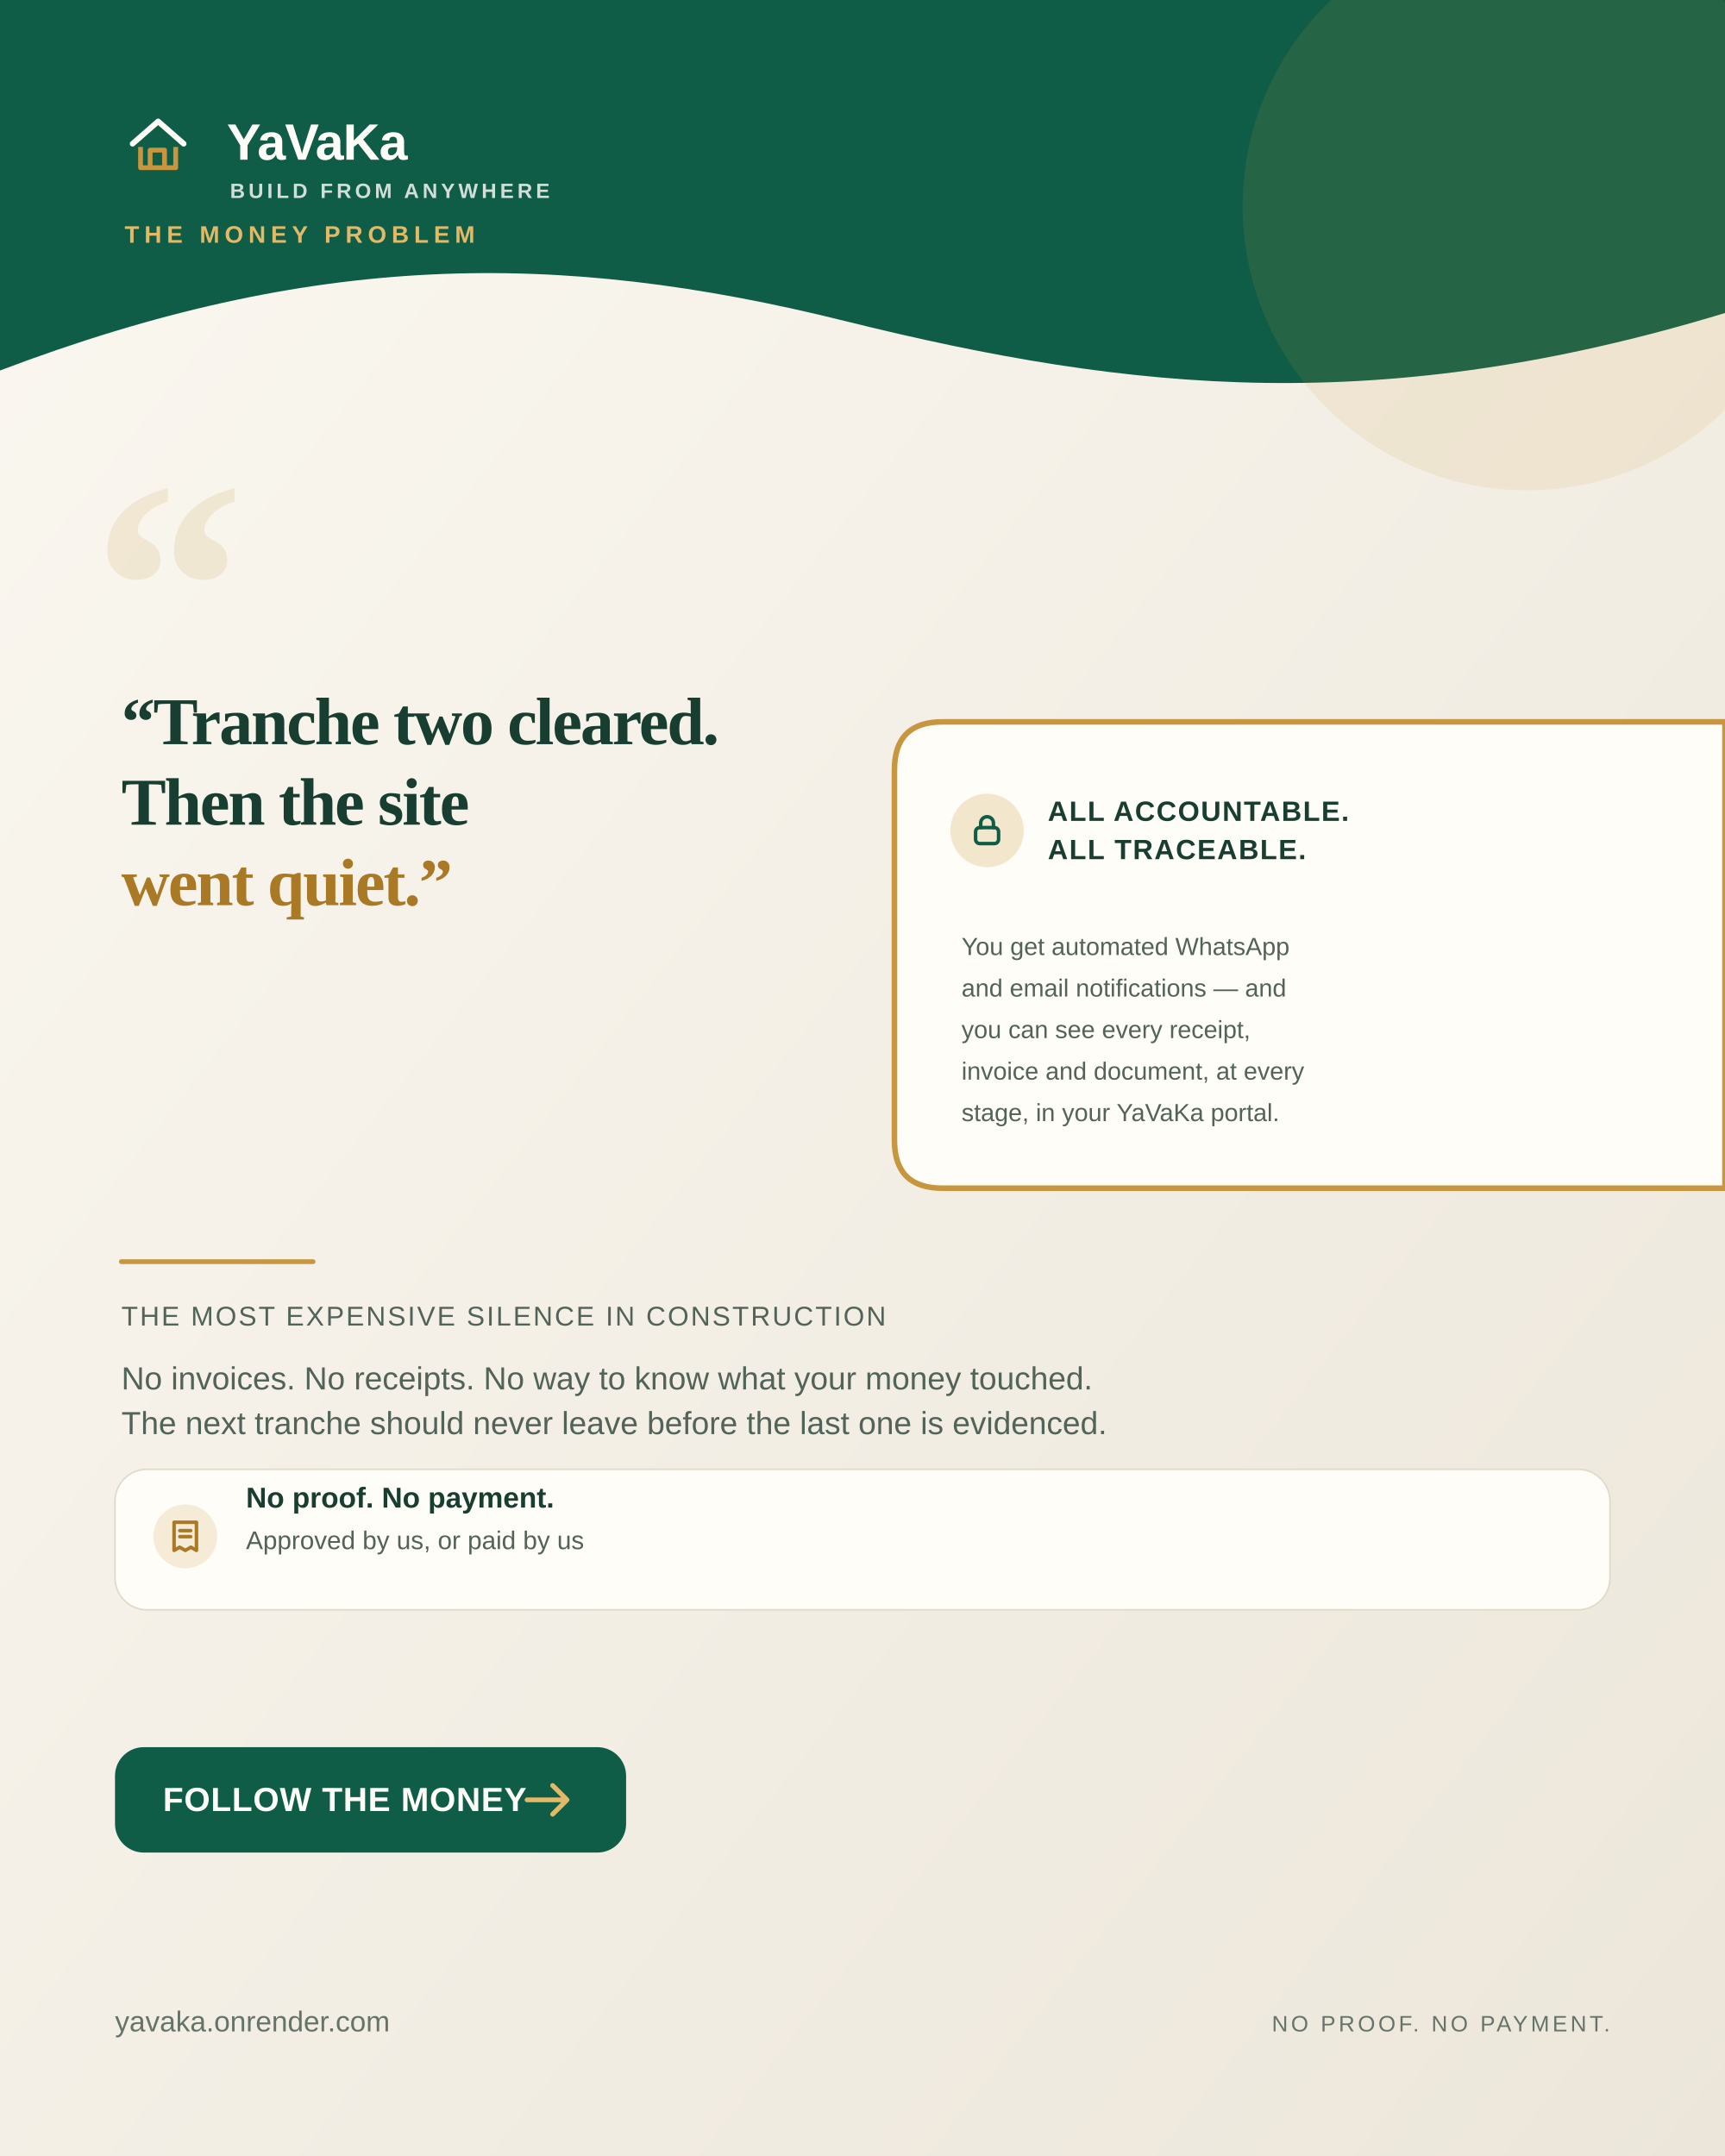
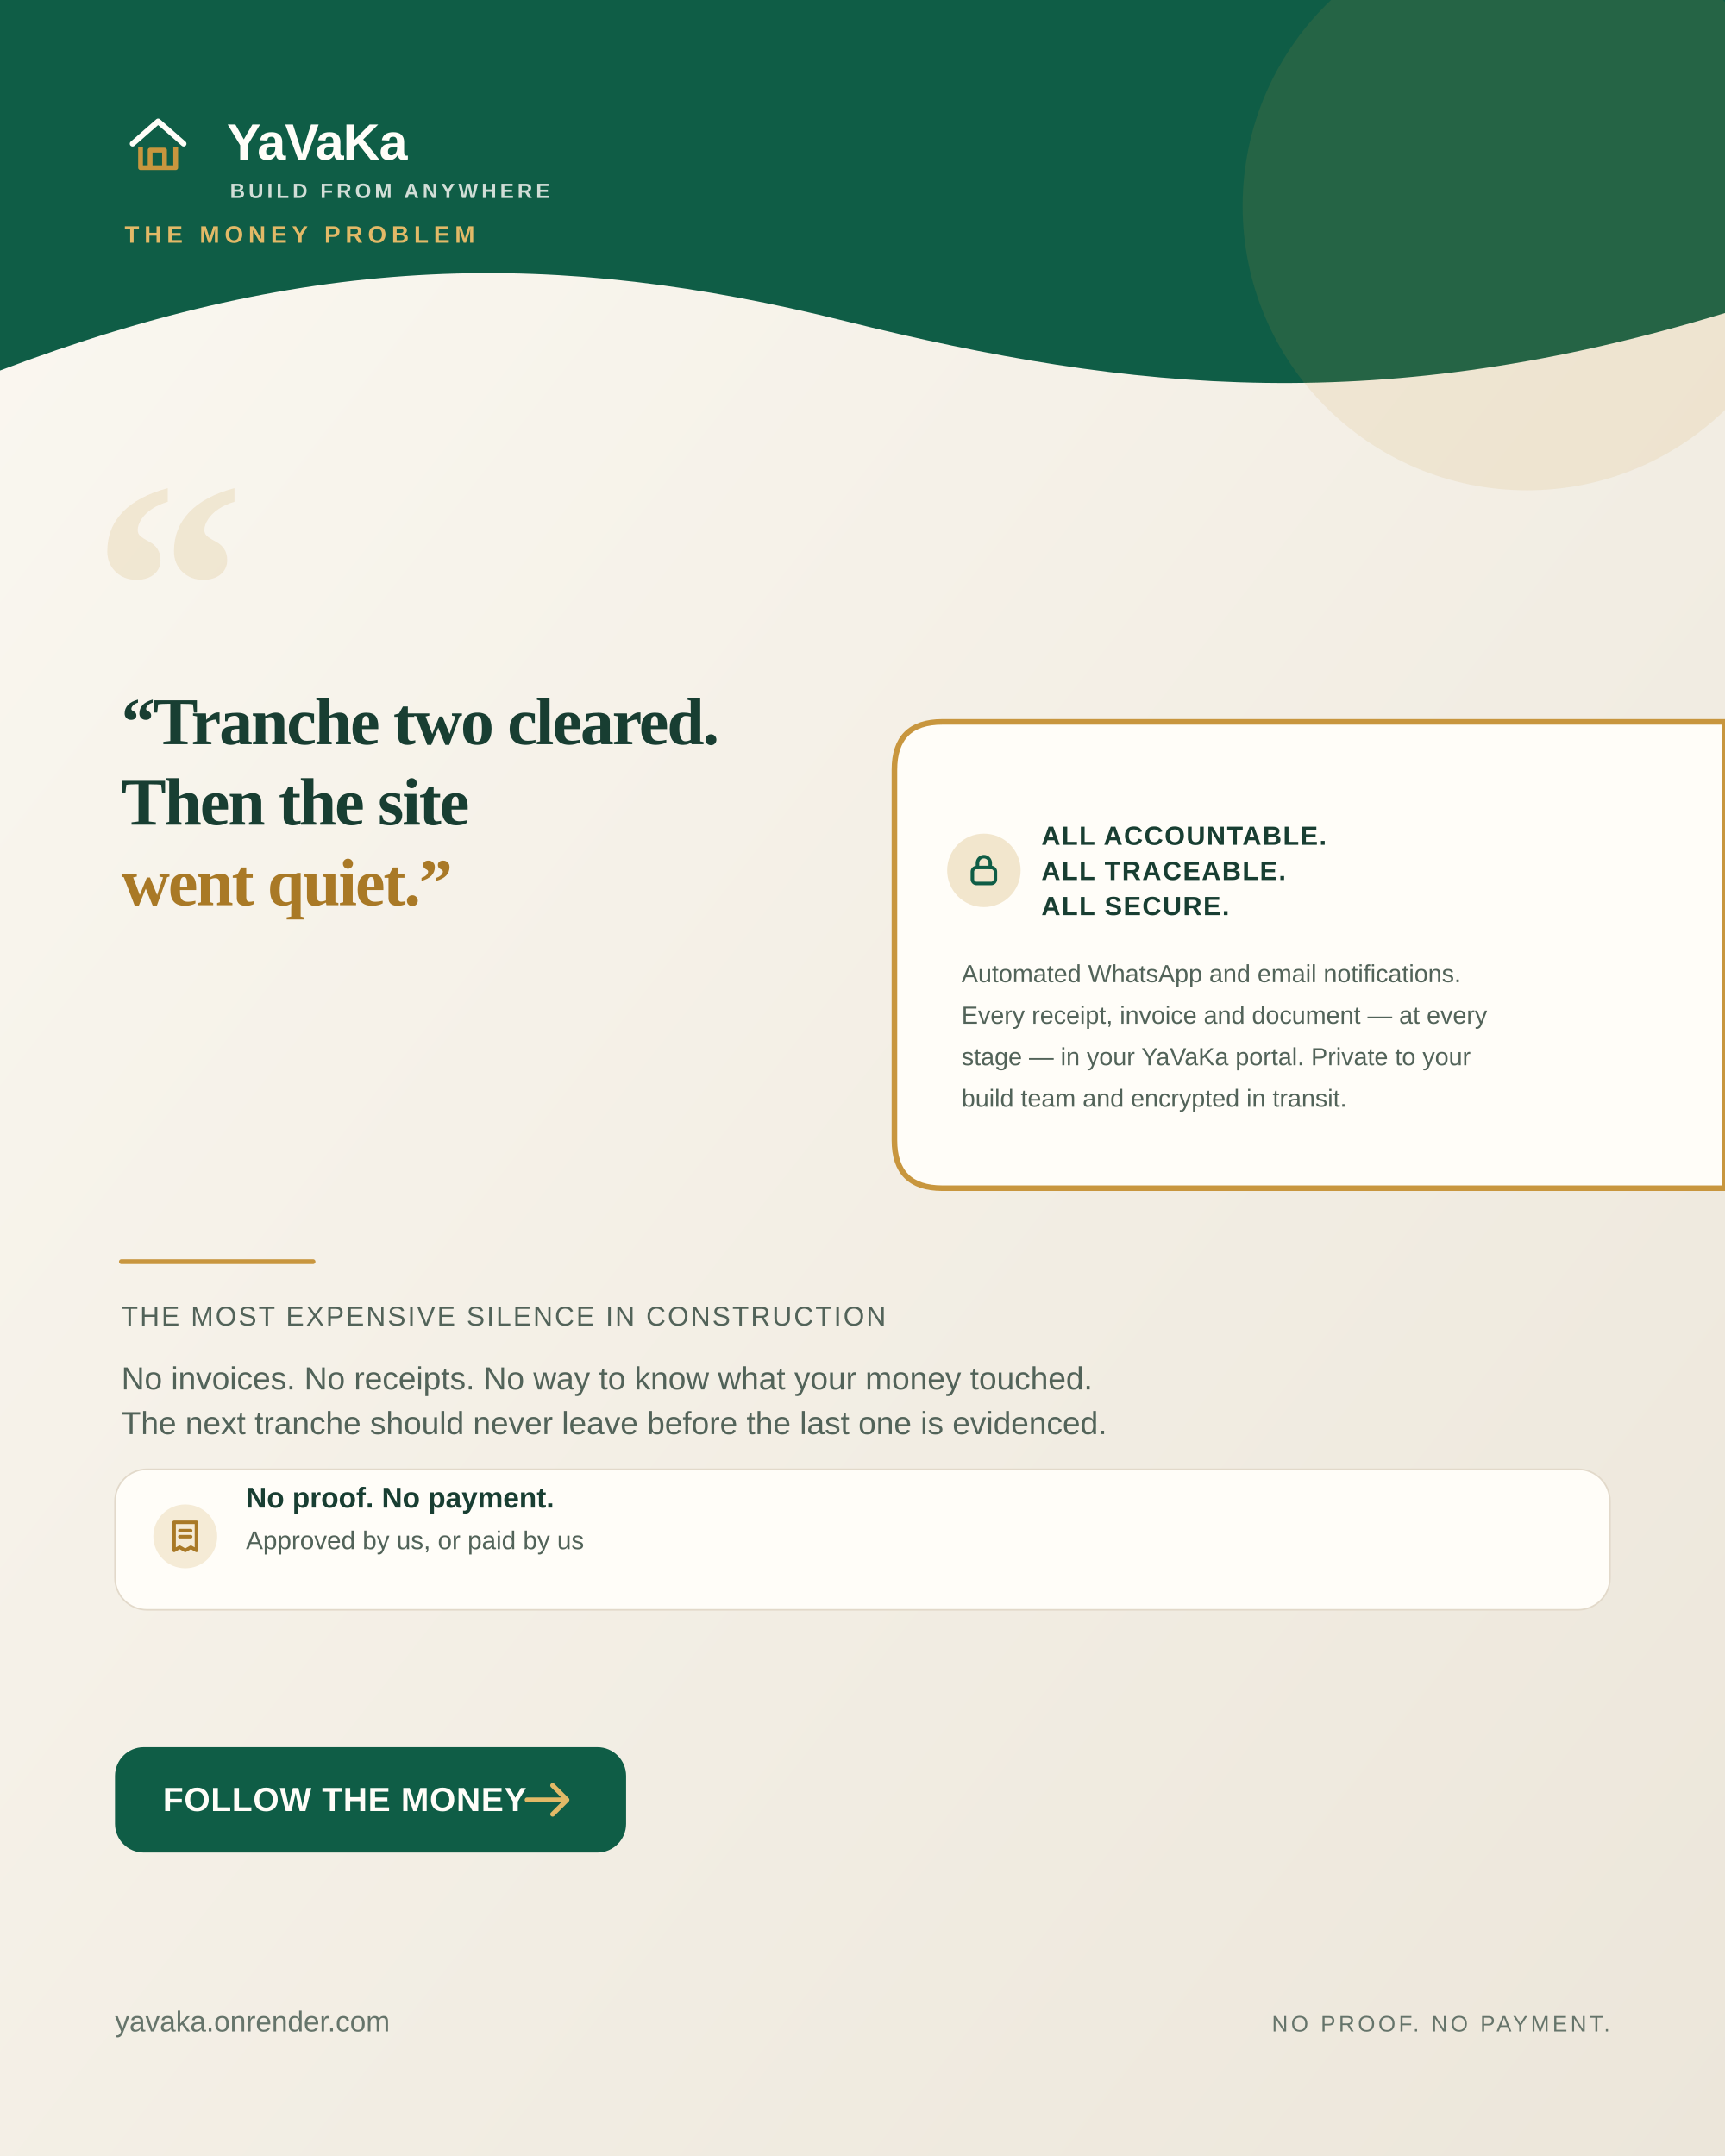
<svg xmlns="http://www.w3.org/2000/svg" width="1080" height="1350" viewBox="0 0 1080 1350" role="img" aria-labelledby="title desc">
  <defs>
    <linearGradient id="sky" x1="0" y1="0" x2="1" y2="1">
      <stop offset="0" stop-color="#114f40" />
      <stop offset="1" stop-color="#07231f" />
    </linearGradient>
    <linearGradient id="paper" x1="0" y1="0" x2="1" y2="1">
      <stop offset="0" stop-color="#fbf8f1" />
      <stop offset="1" stop-color="#ece6da" />
    </linearGradient>
    <filter id="shadow" x="-20%" y="-20%" width="140%" height="150%">
      <feDropShadow dx="0" dy="18" stdDeviation="18" flood-color="#16372d" flood-opacity=".15" />
    </filter>
  </defs>
  <rect x="0" y="0" width="1080" height="1350" fill="url(#paper)" />
  <path d="M0 0h1080v196c-214 65-370 50-551 5S195 158 0 232Z" fill="#0f5d46" />
  <circle cx="956" cy="129" r="178" fill="#c8963e" opacity=".12" />
  <rect x="72" y="62" width="54" height="54" rx="14" fill="#0f5d46" />
  <path d="m83 90 16-14 16 14" fill="none" stroke="#fffdf8" stroke-width="3.5" stroke-linecap="round" stroke-linejoin="round" />
  <path d="M88 92v13h22V92M94 105V94h9v11" fill="none" stroke="#c8963e" stroke-width="3" stroke-linejoin="round" />
  <text x="142" y="100" fill="#fffdf8" font-family="Arial, Helvetica, sans-serif" font-size="32" font-weight="700" letter-spacing="-0.5">YaVaKa</text>
  <text x="144" y="124" fill="#d2ded7" font-family="Arial, Helvetica, sans-serif" font-size="13" font-weight="700" letter-spacing="2.2">BUILD FROM ANYWHERE</text>
  <text x="78" y="152" fill="#e2b967" font-family="Arial, Helvetica, sans-serif" font-size="15" font-weight="700" letter-spacing="3.2">THE MONEY PROBLEM</text>
  <text x="58" y="432" fill="#c8963e" font-family="Georgia, 'Times New Roman', serif" font-size="190" font-weight="700" opacity="0.16">“</text>
  <text x="76" y="466" fill="#183e32" font-family="Georgia, 'Times New Roman', serif" font-size="42" font-weight="700" letter-spacing="-1.092">“Tranche two cleared.</text>
  <text x="76" y="516.4" fill="#183e32" font-family="Georgia, 'Times New Roman', serif" font-size="42" font-weight="700" letter-spacing="-1.092">Then the site</text>
  <text x="76" y="566.8" fill="#a97926" font-family="Georgia, 'Times New Roman', serif" font-size="42" font-weight="700" letter-spacing="-1.092">went quiet.”</text>
  <path d="M1080 452 H590 Q560 452 560 482 V714 Q560 744 590 744 H1080 Z" fill="#fffdf8" stroke="#c8963e" stroke-width="3.5" />
-   <circle cx="618" cy="520" r="23" fill="#f2e6cd" />
-   <g transform="translate(606 508)" fill="none" stroke="#0f5d46" stroke-width="2.2" stroke-linecap="round" stroke-linejoin="round">
+   <circle cx="616" cy="545.0" r="23" fill="#f2e6cd" />
+   <g transform="translate(604 533.0)" fill="none" stroke="#0f5d46" stroke-width="2.2" stroke-linecap="round" stroke-linejoin="round">
    <rect x="4.8" y="10.2" width="14.4" height="10" rx="2.6" />
    <path d="M8 10.2V7.4a4 4 0 0 1 8 0v2.8" />
  </g>
-   <text x="656" y="514" fill="#183e32" font-family="Arial, Helvetica, sans-serif" font-size="17.5" font-weight="700" letter-spacing="0.8">ALL ACCOUNTABLE.</text>
-   <text x="656" y="538" fill="#183e32" font-family="Arial, Helvetica, sans-serif" font-size="17.5" font-weight="700" letter-spacing="0.8">ALL TRACEABLE.</text>
-   <text x="602" y="598" fill="#526359" font-family="Arial, Helvetica, sans-serif" font-size="15.5" font-weight="400">You get automated WhatsApp</text>
-   <text x="602" y="624" fill="#526359" font-family="Arial, Helvetica, sans-serif" font-size="15.5" font-weight="400">and email notifications — and</text>
-   <text x="602" y="650" fill="#526359" font-family="Arial, Helvetica, sans-serif" font-size="15.5" font-weight="400">you can see every receipt,</text>
-   <text x="602" y="676" fill="#526359" font-family="Arial, Helvetica, sans-serif" font-size="15.5" font-weight="400">invoice and document, at every</text>
-   <text x="602" y="702" fill="#526359" font-family="Arial, Helvetica, sans-serif" font-size="15.5" font-weight="400">stage, in your YaVaKa portal.</text>
+   <text x="652" y="529.0" fill="#183e32" font-family="Arial, Helvetica, sans-serif" font-size="16.5" font-weight="700" letter-spacing="0.8">ALL ACCOUNTABLE.</text>
+   <text x="652" y="551.0" fill="#183e32" font-family="Arial, Helvetica, sans-serif" font-size="16.5" font-weight="700" letter-spacing="0.8">ALL TRACEABLE.</text>
+   <text x="652" y="573.0" fill="#183e32" font-family="Arial, Helvetica, sans-serif" font-size="16.5" font-weight="700" letter-spacing="0.8">ALL SECURE.</text>
+   <text x="602" y="615.0" fill="#526359" font-family="Arial, Helvetica, sans-serif" font-size="15.5" font-weight="400">Automated WhatsApp and email notifications.</text>
+   <text x="602" y="641.0" fill="#526359" font-family="Arial, Helvetica, sans-serif" font-size="15.5" font-weight="400">Every receipt, invoice and document — at every</text>
+   <text x="602" y="667.0" fill="#526359" font-family="Arial, Helvetica, sans-serif" font-size="15.5" font-weight="400">stage — in your YaVaKa portal. Private to your</text>
+   <text x="602" y="693.0" fill="#526359" font-family="Arial, Helvetica, sans-serif" font-size="15.5" font-weight="400">build team and encrypted in transit.</text>
  <path d="M76 790h120" stroke="#c8963e" stroke-width="3" stroke-linecap="round" />
  <text x="76" y="830" fill="#526359" font-family="Arial, Helvetica, sans-serif" font-size="17" font-weight="400" letter-spacing="1.2">THE MOST EXPENSIVE SILENCE IN CONSTRUCTION</text>
  <text x="76" y="870" fill="#526359" font-family="Arial, Helvetica, sans-serif" font-size="20" font-weight="400">No invoices. No receipts. No way to know what your money touched.</text>
  <text x="76" y="898" fill="#526359" font-family="Arial, Helvetica, sans-serif" font-size="20" font-weight="400">The next tranche should never leave before the last one is evidenced.</text>
  <rect x="72" y="920" width="936" height="88" rx="20" fill="#fffdf8" stroke="#e2d9ca" stroke-width="1" />
  <circle cx="116" cy="962" r="20" fill="#f5ebd6" />
  <g transform="translate(104 950)" fill="none" stroke="#a97926" stroke-width="2.2" stroke-linecap="round" stroke-linejoin="round">
    <path d="M5 3.2h14v17.6l-3.5-2-3.5 2-3.5-2L5 20.8Z" />
    <path d="M8.6 8.4h6.8M8.6 12.2h6.8" />
  </g>
  <text x="154" y="944" fill="#183e32" font-family="Arial, Helvetica, sans-serif" font-size="18" font-weight="700">No proof. No payment.</text>
  <text x="154" y="970" fill="#526359" font-family="Arial, Helvetica, sans-serif" font-size="16" font-weight="400">Approved by us, or paid by us</text>
  <rect x="72" y="1094" width="320" height="66" rx="18" fill="#0f5d46" />
  <text x="102" y="1134.0" fill="#fffdf8" font-family="Arial, Helvetica, sans-serif" font-size="21" font-weight="700" letter-spacing="0.4">FOLLOW THE MONEY</text>
  <path d="M330 1127.0h25m-9-9 9 9-9 9" fill="none" stroke="#e2b967" stroke-width="3" stroke-linecap="round" stroke-linejoin="round" />
  <text x="72" y="1272" fill="#65746a" font-family="Arial, Helvetica, sans-serif" font-size="18" font-weight="400">yavaka.onrender.com</text>
  <text x="1008" y="1272" fill="#65746a" font-family="Arial, Helvetica, sans-serif" font-size="14" font-weight="400" letter-spacing="1.9" text-anchor="end">NO PROOF. NO PAYMENT.</text>
</svg>
